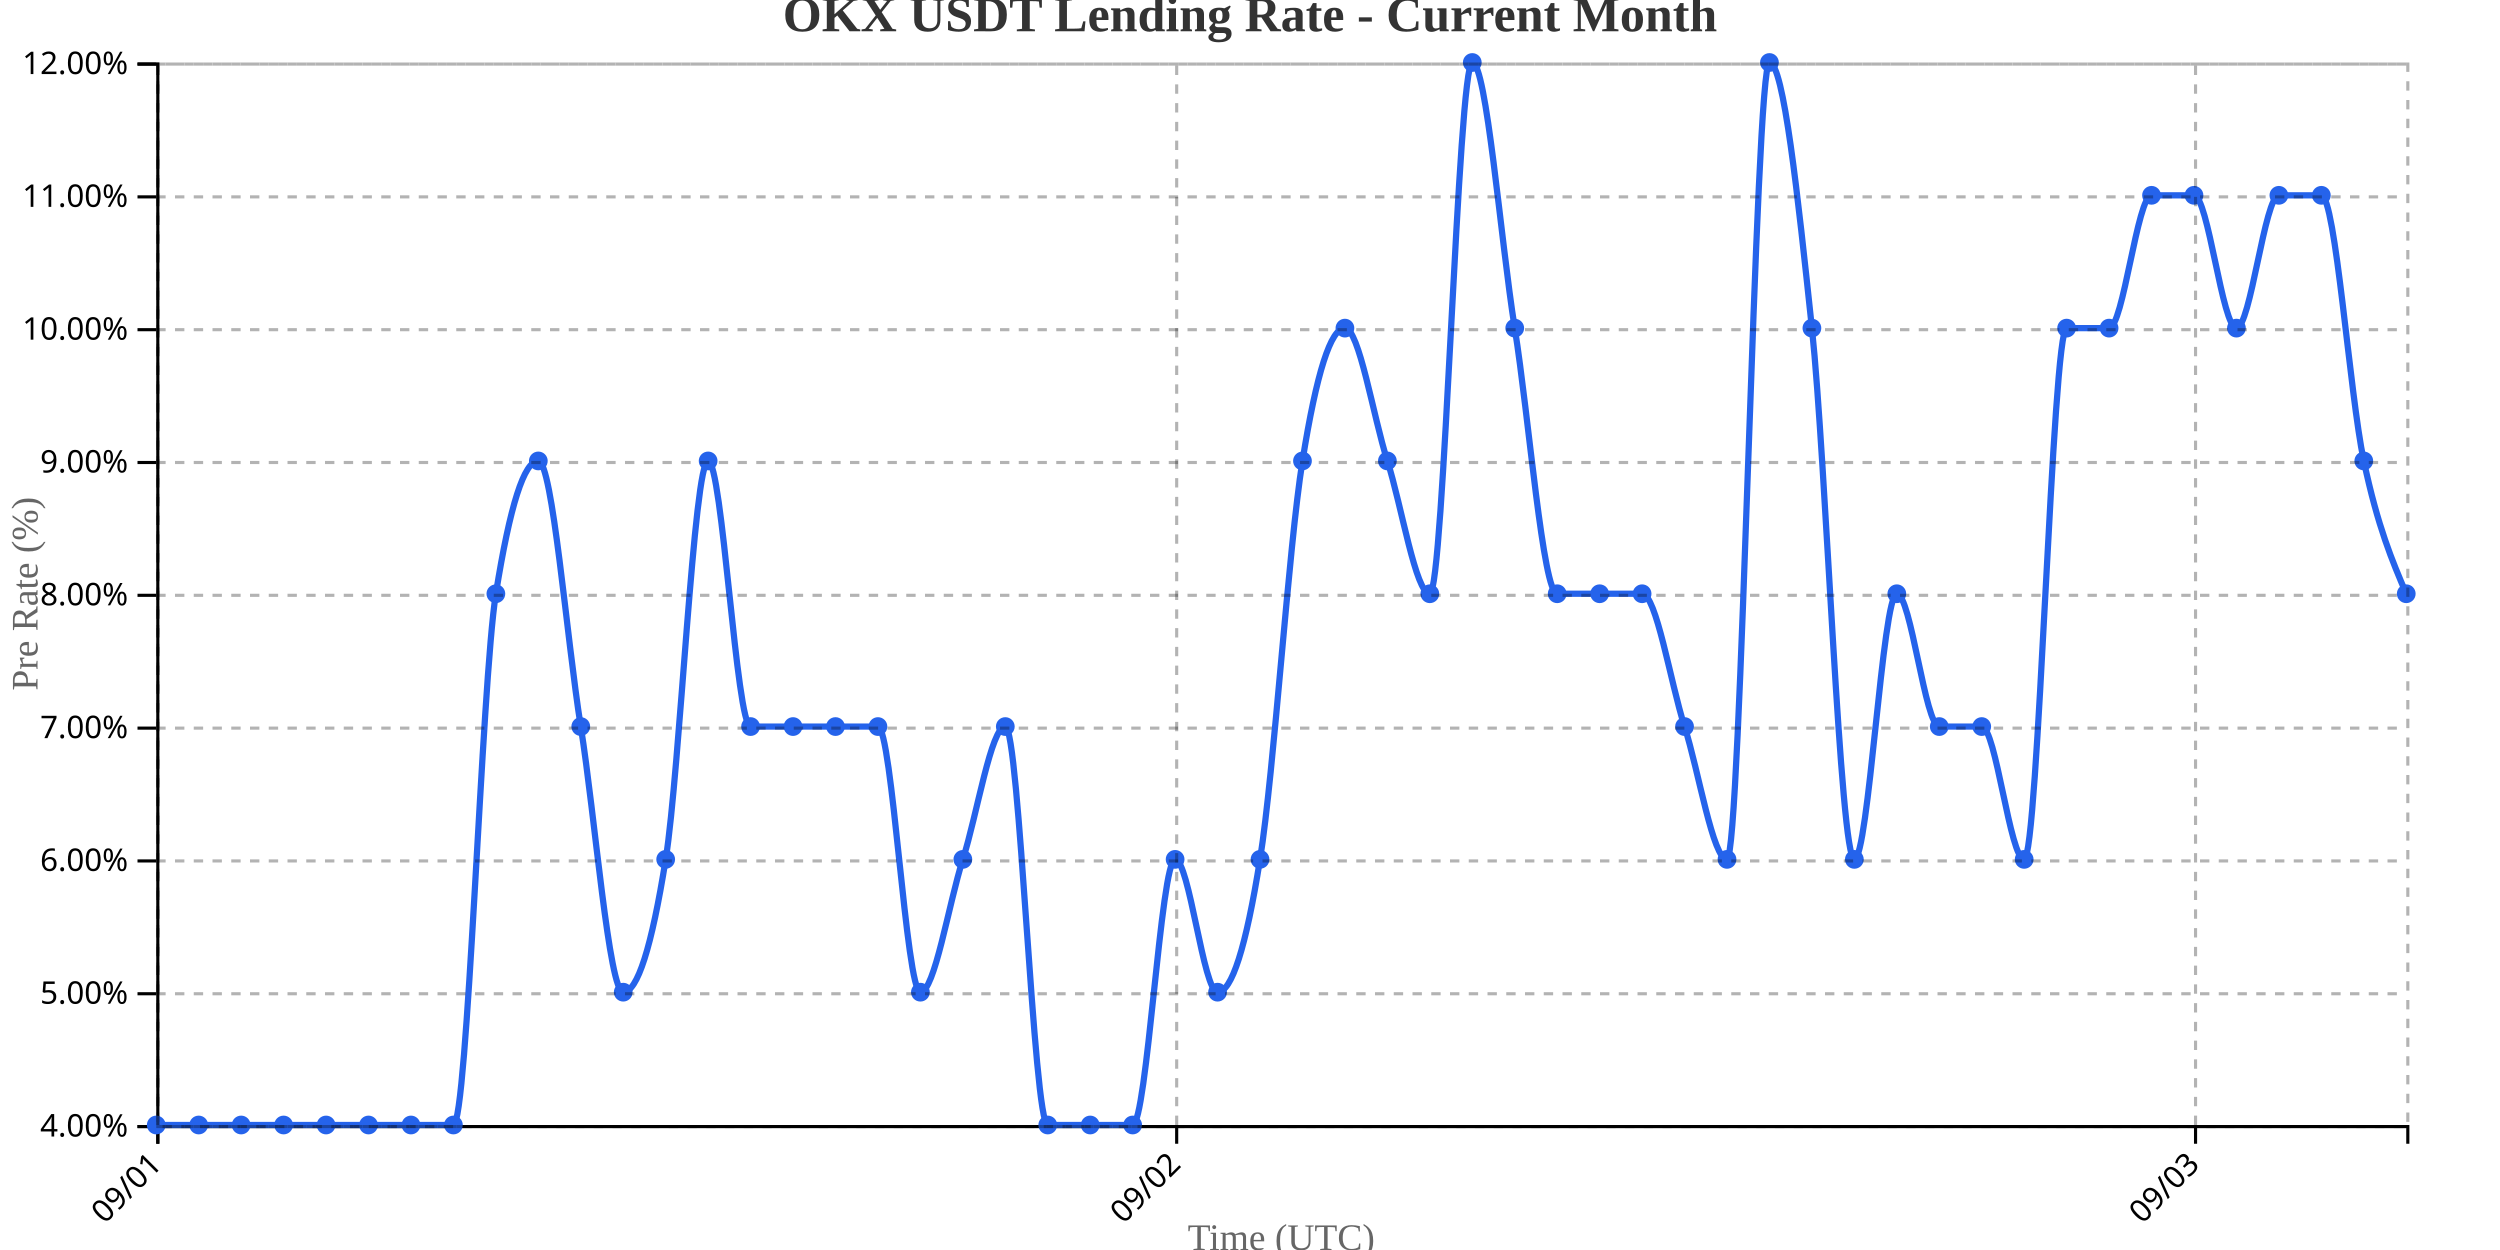
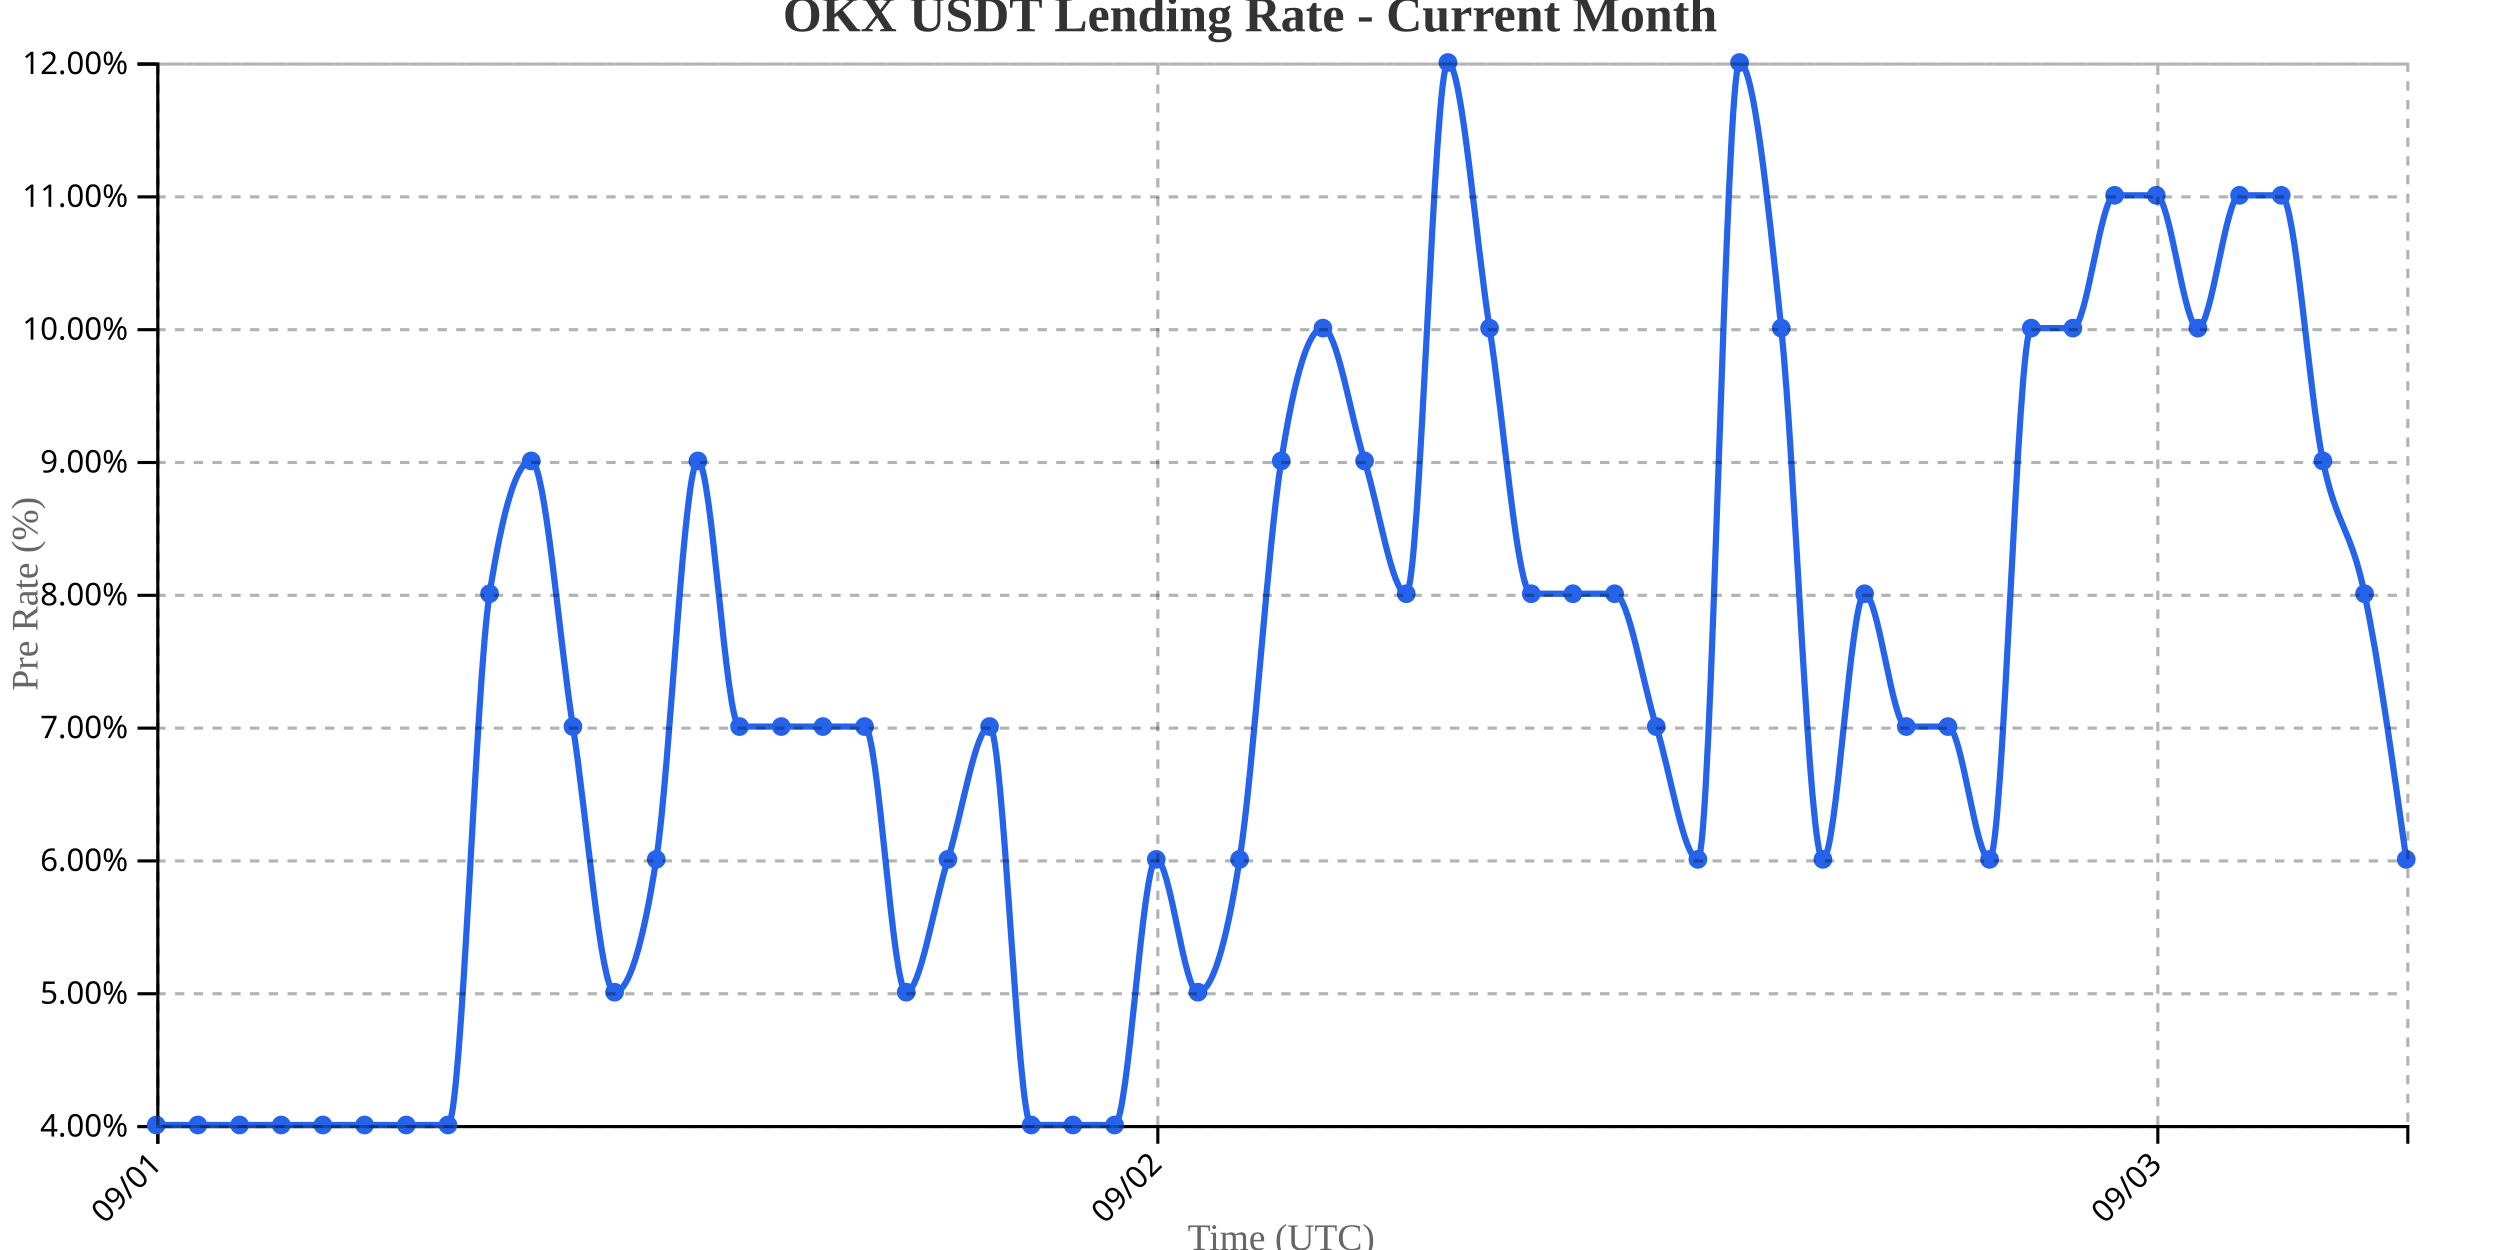
<svg xmlns="http://www.w3.org/2000/svg" width="800" height="400">
  <g transform="translate(50,20)">
    <g transform="translate(0,340)" fill="none" font-size="10" font-family="sans-serif" text-anchor="middle">
      <path class="domain" stroke="currentColor" d="M0.5,6V0.5H720.5V6" />
      <g class="tick" opacity="1" transform="translate(0.5,0)">
        <line stroke="currentColor" y2="6" />
        <text fill="currentColor" y="9" dy=".15em" style="text-anchor: end;" dx="-.8em" transform="rotate(-45)">09/01</text>
      </g>
-       <g class="tick" opacity="1" transform="translate(326.5377,0)">
+       <g class="tick" opacity="1" transform="translate(320.5,0)">
        <line stroke="currentColor" y2="6" />
        <text fill="currentColor" y="9" dy=".15em" style="text-anchor: end;" dx="-.8em" transform="rotate(-45)">09/02</text>
      </g>
-       <g class="tick" opacity="1" transform="translate(652.5755,0)">
+       <g class="tick" opacity="1" transform="translate(640.5,0)">
        <line stroke="currentColor" y2="6" />
        <text fill="currentColor" y="9" dy=".15em" style="text-anchor: end;" dx="-.8em" transform="rotate(-45)">09/03</text>
      </g>
    </g>
    <g fill="none" font-size="10" font-family="sans-serif" text-anchor="end">
      <path class="domain" stroke="currentColor" d="M-6,340.5H0.5V0.5H-6" />
      <g class="tick" opacity="1" transform="translate(0,340.5)">
        <line stroke="currentColor" x2="-6" />
        <text fill="currentColor" x="-9" dy="0.32em">4.00%</text>
      </g>
      <g class="tick" opacity="1" transform="translate(0,298)">
        <line stroke="currentColor" x2="-6" />
        <text fill="currentColor" x="-9" dy="0.32em">5.00%</text>
      </g>
      <g class="tick" opacity="1" transform="translate(0,255.5)">
        <line stroke="currentColor" x2="-6" />
        <text fill="currentColor" x="-9" dy="0.32em">6.00%</text>
      </g>
      <g class="tick" opacity="1" transform="translate(0,213)">
        <line stroke="currentColor" x2="-6" />
        <text fill="currentColor" x="-9" dy="0.32em">7.00%</text>
      </g>
      <g class="tick" opacity="1" transform="translate(0,170.5)">
        <line stroke="currentColor" x2="-6" />
        <text fill="currentColor" x="-9" dy="0.32em">8.00%</text>
      </g>
      <g class="tick" opacity="1" transform="translate(0,128)">
        <line stroke="currentColor" x2="-6" />
        <text fill="currentColor" x="-9" dy="0.32em">9.00%</text>
      </g>
      <g class="tick" opacity="1" transform="translate(0,85.5)">
        <line stroke="currentColor" x2="-6" />
        <text fill="currentColor" x="-9" dy="0.32em">10.00%</text>
      </g>
      <g class="tick" opacity="1" transform="translate(0,43)">
        <line stroke="currentColor" x2="-6" />
        <text fill="currentColor" x="-9" dy="0.32em">11.00%</text>
      </g>
      <g class="tick" opacity="1" transform="translate(0,0.5)">
        <line stroke="currentColor" x2="-6" />
        <text fill="currentColor" x="-9" dy="0.32em">12.00%</text>
      </g>
    </g>
    <text transform="rotate(-90)" y="-50" x="-170" dy="1em" style="text-anchor: middle; font-size: 12px; fill: #666;">Pre Rate (%)</text>
    <text transform="translate(360, 380)" style="text-anchor: middle; font-size: 12px; fill: #666;">Time (UTC)</text>
-     <path fill="none" stroke="#2563eb" stroke-width="2" d="M0,340C4.528,340,9.057,340,13.585,340C18.113,340,22.642,340,27.17,340C31.698,340,36.226,340,40.755,340C45.283,340,49.811,340,54.34,340C58.868,340,63.396,340,67.925,340C72.453,340,76.981,340,81.509,340C86.038,340,90.566,340,95.094,340C99.623,340,104.151,198.333,108.679,170C113.208,141.667,117.736,127.5,122.264,127.5C126.792,127.5,131.321,184.167,135.849,212.5C140.377,240.833,144.906,297.5,149.434,297.5C153.962,297.5,158.491,283.333,163.019,255C167.547,226.667,172.075,127.5,176.604,127.5C181.132,127.5,185.66,212.5,190.189,212.5C194.717,212.5,199.245,212.5,203.774,212.5C208.302,212.5,212.83,212.5,217.358,212.5C221.887,212.5,226.415,212.5,230.943,212.5C235.472,212.5,240,297.5,244.528,297.5C249.057,297.5,253.585,269.167,258.113,255C262.642,240.833,267.17,212.5,271.698,212.5C276.226,212.5,280.755,340,285.283,340C289.811,340,294.34,340,298.868,340C303.396,340,307.925,340,312.453,340C316.981,340,321.509,255,326.038,255C330.566,255,335.094,297.5,339.623,297.5C344.151,297.5,348.679,283.333,353.208,255C357.736,226.667,362.264,155.833,366.792,127.5C371.321,99.167,375.849,85,380.377,85C384.906,85,389.434,113.333,393.962,127.5C398.491,141.667,403.019,170,407.547,170C412.075,170,416.604,0,421.132,0C425.66,0,430.189,56.667,434.717,85C439.245,113.333,443.774,170,448.302,170C452.83,170,457.358,170,461.887,170C466.415,170,470.943,170,475.472,170C480,170,484.528,198.333,489.057,212.5C493.585,226.667,498.113,255,502.642,255C507.17,255,511.698,0,516.226,0C520.755,0,525.283,42.5,529.811,85C534.34,127.5,538.868,255,543.396,255C547.925,255,552.453,170,556.981,170C561.509,170,566.038,212.5,570.566,212.5C575.094,212.5,579.623,212.5,584.151,212.5C588.679,212.5,593.208,255,597.736,255C602.264,255,606.792,85,611.321,85C615.849,85,620.377,85,624.906,85C629.434,85,633.962,42.5,638.491,42.5C643.019,42.5,647.547,42.5,652.075,42.5C656.604,42.5,661.132,85,665.66,85C670.189,85,674.717,42.5,679.245,42.5C683.774,42.5,688.302,42.5,692.83,42.5C697.358,42.5,701.887,106.25,706.415,127.5C710.943,148.75,715.472,159.375,720,170" />
+     <path fill="none" stroke="#2563eb" stroke-width="2" d="M0,340C4.444,340,8.889,340,13.333,340C17.778,340,22.222,340,26.667,340C31.111,340,35.556,340,40,340C44.444,340,48.889,340,53.333,340C57.778,340,62.222,340,66.667,340C71.111,340,75.556,340,80,340C84.444,340,88.889,340,93.333,340C97.778,340,102.222,198.333,106.667,170C111.111,141.667,115.556,127.5,120,127.5C124.444,127.5,128.889,184.167,133.333,212.5C137.778,240.833,142.222,297.5,146.667,297.5C151.111,297.5,155.556,283.333,160,255C164.444,226.667,168.889,127.5,173.333,127.5C177.778,127.5,182.222,212.5,186.667,212.5C191.111,212.5,195.556,212.5,200,212.5C204.444,212.5,208.889,212.5,213.333,212.5C217.778,212.5,222.222,212.5,226.667,212.5C231.111,212.5,235.556,297.5,240,297.5C244.444,297.5,248.889,269.167,253.333,255C257.778,240.833,262.222,212.5,266.667,212.5C271.111,212.5,275.556,340,280,340C284.444,340,288.889,340,293.333,340C297.778,340,302.222,340,306.667,340C311.111,340,315.556,255,320,255C324.444,255,328.889,297.5,333.333,297.5C337.778,297.5,342.222,283.333,346.667,255C351.111,226.667,355.556,155.833,360,127.5C364.444,99.167,368.889,85,373.333,85C377.778,85,382.222,113.333,386.667,127.5C391.111,141.667,395.556,170,400,170C404.444,170,408.889,0,413.333,0C417.778,0,422.222,56.667,426.667,85C431.111,113.333,435.556,170,440,170C444.444,170,448.889,170,453.333,170C457.778,170,462.222,170,466.667,170C471.111,170,475.556,198.333,480,212.5C484.444,226.667,488.889,255,493.333,255C497.778,255,502.222,0,506.667,0C511.111,0,515.556,42.5,520,85C524.444,127.5,528.889,255,533.333,255C537.778,255,542.222,170,546.667,170C551.111,170,555.556,212.5,560,212.5C564.444,212.5,568.889,212.5,573.333,212.5C577.778,212.5,582.222,255,586.667,255C591.111,255,595.556,85,600,85C604.444,85,608.889,85,613.333,85C617.778,85,622.222,42.5,626.667,42.5C631.111,42.5,635.556,42.5,640,42.5C644.444,42.5,648.889,85,653.333,85C657.778,85,662.222,42.5,666.667,42.5C671.111,42.5,675.556,42.5,680,42.5C684.444,42.5,688.889,106.25,693.333,127.5C697.778,148.75,702.222,148.75,706.667,170C711.111,191.25,715.556,223.125,720,255" />
    <circle class="dot" cx="0" cy="340" r="3" fill="#2563eb" />
-     <circle class="dot" cx="13.585" cy="340" r="3" fill="#2563eb" />
-     <circle class="dot" cx="27.17" cy="340" r="3" fill="#2563eb" />
-     <circle class="dot" cx="40.755" cy="340" r="3" fill="#2563eb" />
-     <circle class="dot" cx="54.34" cy="340" r="3" fill="#2563eb" />
-     <circle class="dot" cx="67.925" cy="340" r="3" fill="#2563eb" />
-     <circle class="dot" cx="81.509" cy="340" r="3" fill="#2563eb" />
-     <circle class="dot" cx="95.094" cy="340" r="3" fill="#2563eb" />
-     <circle class="dot" cx="108.679" cy="170" r="3" fill="#2563eb" />
-     <circle class="dot" cx="122.264" cy="127.5" r="3" fill="#2563eb" />
-     <circle class="dot" cx="135.849" cy="212.5" r="3" fill="#2563eb" />
-     <circle class="dot" cx="149.434" cy="297.5" r="3" fill="#2563eb" />
-     <circle class="dot" cx="163.019" cy="255" r="3" fill="#2563eb" />
-     <circle class="dot" cx="176.604" cy="127.5" r="3" fill="#2563eb" />
-     <circle class="dot" cx="190.189" cy="212.5" r="3" fill="#2563eb" />
-     <circle class="dot" cx="203.774" cy="212.5" r="3" fill="#2563eb" />
-     <circle class="dot" cx="217.358" cy="212.5" r="3" fill="#2563eb" />
-     <circle class="dot" cx="230.943" cy="212.5" r="3" fill="#2563eb" />
-     <circle class="dot" cx="244.528" cy="297.5" r="3" fill="#2563eb" />
-     <circle class="dot" cx="258.113" cy="255" r="3" fill="#2563eb" />
-     <circle class="dot" cx="271.698" cy="212.5" r="3" fill="#2563eb" />
-     <circle class="dot" cx="285.283" cy="340" r="3" fill="#2563eb" />
-     <circle class="dot" cx="298.868" cy="340" r="3" fill="#2563eb" />
-     <circle class="dot" cx="312.453" cy="340" r="3" fill="#2563eb" />
-     <circle class="dot" cx="326.038" cy="255" r="3" fill="#2563eb" />
-     <circle class="dot" cx="339.623" cy="297.5" r="3" fill="#2563eb" />
-     <circle class="dot" cx="353.208" cy="255" r="3" fill="#2563eb" />
-     <circle class="dot" cx="366.792" cy="127.5" r="3" fill="#2563eb" />
-     <circle class="dot" cx="380.377" cy="85" r="3" fill="#2563eb" />
-     <circle class="dot" cx="393.962" cy="127.5" r="3" fill="#2563eb" />
-     <circle class="dot" cx="407.547" cy="170" r="3" fill="#2563eb" />
-     <circle class="dot" cx="421.132" cy="0" r="3" fill="#2563eb" />
-     <circle class="dot" cx="434.717" cy="85" r="3" fill="#2563eb" />
-     <circle class="dot" cx="448.302" cy="170" r="3" fill="#2563eb" />
-     <circle class="dot" cx="461.887" cy="170" r="3" fill="#2563eb" />
-     <circle class="dot" cx="475.472" cy="170" r="3" fill="#2563eb" />
-     <circle class="dot" cx="489.057" cy="212.5" r="3" fill="#2563eb" />
-     <circle class="dot" cx="502.642" cy="255" r="3" fill="#2563eb" />
-     <circle class="dot" cx="516.226" cy="0" r="3" fill="#2563eb" />
-     <circle class="dot" cx="529.811" cy="85" r="3" fill="#2563eb" />
-     <circle class="dot" cx="543.396" cy="255" r="3" fill="#2563eb" />
-     <circle class="dot" cx="556.981" cy="170" r="3" fill="#2563eb" />
-     <circle class="dot" cx="570.566" cy="212.5" r="3" fill="#2563eb" />
-     <circle class="dot" cx="584.151" cy="212.5" r="3" fill="#2563eb" />
-     <circle class="dot" cx="597.736" cy="255" r="3" fill="#2563eb" />
-     <circle class="dot" cx="611.321" cy="85" r="3" fill="#2563eb" />
-     <circle class="dot" cx="624.906" cy="85" r="3" fill="#2563eb" />
-     <circle class="dot" cx="638.491" cy="42.5" r="3" fill="#2563eb" />
-     <circle class="dot" cx="652.075" cy="42.5" r="3" fill="#2563eb" />
-     <circle class="dot" cx="665.66" cy="85" r="3" fill="#2563eb" />
-     <circle class="dot" cx="679.245" cy="42.5" r="3" fill="#2563eb" />
-     <circle class="dot" cx="692.83" cy="42.5" r="3" fill="#2563eb" />
-     <circle class="dot" cx="706.415" cy="127.5" r="3" fill="#2563eb" />
-     <circle class="dot" cx="720" cy="170" r="3" fill="#2563eb" />
+     <circle class="dot" cx="13.333" cy="340" r="3" fill="#2563eb" />
+     <circle class="dot" cx="26.667" cy="340" r="3" fill="#2563eb" />
+     <circle class="dot" cx="40" cy="340" r="3" fill="#2563eb" />
+     <circle class="dot" cx="53.333" cy="340" r="3" fill="#2563eb" />
+     <circle class="dot" cx="66.667" cy="340" r="3" fill="#2563eb" />
+     <circle class="dot" cx="80" cy="340" r="3" fill="#2563eb" />
+     <circle class="dot" cx="93.333" cy="340" r="3" fill="#2563eb" />
+     <circle class="dot" cx="106.667" cy="170" r="3" fill="#2563eb" />
+     <circle class="dot" cx="120" cy="127.5" r="3" fill="#2563eb" />
+     <circle class="dot" cx="133.333" cy="212.5" r="3" fill="#2563eb" />
+     <circle class="dot" cx="146.667" cy="297.5" r="3" fill="#2563eb" />
+     <circle class="dot" cx="160" cy="255" r="3" fill="#2563eb" />
+     <circle class="dot" cx="173.333" cy="127.5" r="3" fill="#2563eb" />
+     <circle class="dot" cx="186.667" cy="212.5" r="3" fill="#2563eb" />
+     <circle class="dot" cx="200" cy="212.5" r="3" fill="#2563eb" />
+     <circle class="dot" cx="213.333" cy="212.5" r="3" fill="#2563eb" />
+     <circle class="dot" cx="226.667" cy="212.5" r="3" fill="#2563eb" />
+     <circle class="dot" cx="240" cy="297.5" r="3" fill="#2563eb" />
+     <circle class="dot" cx="253.333" cy="255" r="3" fill="#2563eb" />
+     <circle class="dot" cx="266.667" cy="212.5" r="3" fill="#2563eb" />
+     <circle class="dot" cx="280" cy="340" r="3" fill="#2563eb" />
+     <circle class="dot" cx="293.333" cy="340" r="3" fill="#2563eb" />
+     <circle class="dot" cx="306.667" cy="340" r="3" fill="#2563eb" />
+     <circle class="dot" cx="320" cy="255" r="3" fill="#2563eb" />
+     <circle class="dot" cx="333.333" cy="297.5" r="3" fill="#2563eb" />
+     <circle class="dot" cx="346.667" cy="255" r="3" fill="#2563eb" />
+     <circle class="dot" cx="360" cy="127.5" r="3" fill="#2563eb" />
+     <circle class="dot" cx="373.333" cy="85" r="3" fill="#2563eb" />
+     <circle class="dot" cx="386.667" cy="127.5" r="3" fill="#2563eb" />
+     <circle class="dot" cx="400" cy="170" r="3" fill="#2563eb" />
+     <circle class="dot" cx="413.333" cy="0" r="3" fill="#2563eb" />
+     <circle class="dot" cx="426.667" cy="85" r="3" fill="#2563eb" />
+     <circle class="dot" cx="440" cy="170" r="3" fill="#2563eb" />
+     <circle class="dot" cx="453.333" cy="170" r="3" fill="#2563eb" />
+     <circle class="dot" cx="466.667" cy="170" r="3" fill="#2563eb" />
+     <circle class="dot" cx="480" cy="212.5" r="3" fill="#2563eb" />
+     <circle class="dot" cx="493.333" cy="255" r="3" fill="#2563eb" />
+     <circle class="dot" cx="506.667" cy="0" r="3" fill="#2563eb" />
+     <circle class="dot" cx="520" cy="85" r="3" fill="#2563eb" />
+     <circle class="dot" cx="533.333" cy="255" r="3" fill="#2563eb" />
+     <circle class="dot" cx="546.667" cy="170" r="3" fill="#2563eb" />
+     <circle class="dot" cx="560" cy="212.5" r="3" fill="#2563eb" />
+     <circle class="dot" cx="573.333" cy="212.5" r="3" fill="#2563eb" />
+     <circle class="dot" cx="586.667" cy="255" r="3" fill="#2563eb" />
+     <circle class="dot" cx="600" cy="85" r="3" fill="#2563eb" />
+     <circle class="dot" cx="613.333" cy="85" r="3" fill="#2563eb" />
+     <circle class="dot" cx="626.667" cy="42.5" r="3" fill="#2563eb" />
+     <circle class="dot" cx="640" cy="42.5" r="3" fill="#2563eb" />
+     <circle class="dot" cx="653.333" cy="85" r="3" fill="#2563eb" />
+     <circle class="dot" cx="666.667" cy="42.5" r="3" fill="#2563eb" />
+     <circle class="dot" cx="680" cy="42.5" r="3" fill="#2563eb" />
+     <circle class="dot" cx="693.333" cy="127.5" r="3" fill="#2563eb" />
+     <circle class="dot" cx="706.667" cy="170" r="3" fill="#2563eb" />
+     <circle class="dot" cx="720" cy="255" r="3" fill="#2563eb" />
    <g class="grid" transform="translate(0,340)" fill="none" font-size="10" font-family="sans-serif" text-anchor="middle" style="stroke-dasharray: 3,3; opacity: 0.3;">
      <path class="domain" stroke="currentColor" d="M0.5,-340V0.5H720.5V-340" />
      <g class="tick" opacity="1" transform="translate(0.5,0)">
        <line stroke="currentColor" y2="-340" />
        <text fill="currentColor" y="3" dy="0.71em" />
      </g>
-       <g class="tick" opacity="1" transform="translate(326.5377,0)">
+       <g class="tick" opacity="1" transform="translate(320.5,0)">
        <line stroke="currentColor" y2="-340" />
        <text fill="currentColor" y="3" dy="0.71em" />
      </g>
-       <g class="tick" opacity="1" transform="translate(652.5755,0)">
+       <g class="tick" opacity="1" transform="translate(640.5,0)">
        <line stroke="currentColor" y2="-340" />
        <text fill="currentColor" y="3" dy="0.71em" />
      </g>
    </g>
    <g class="grid" fill="none" font-size="10" font-family="sans-serif" text-anchor="end" style="stroke-dasharray: 3,3; opacity: 0.3;">
      <path class="domain" stroke="currentColor" d="M720,340.5H0.5V0.5H720" />
      <g class="tick" opacity="1" transform="translate(0,340.5)">
        <line stroke="currentColor" x2="720" />
        <text fill="currentColor" x="-3" dy="0.32em" />
      </g>
      <g class="tick" opacity="1" transform="translate(0,298)">
        <line stroke="currentColor" x2="720" />
        <text fill="currentColor" x="-3" dy="0.32em" />
      </g>
      <g class="tick" opacity="1" transform="translate(0,255.5)">
        <line stroke="currentColor" x2="720" />
        <text fill="currentColor" x="-3" dy="0.32em" />
      </g>
      <g class="tick" opacity="1" transform="translate(0,213)">
        <line stroke="currentColor" x2="720" />
        <text fill="currentColor" x="-3" dy="0.32em" />
      </g>
      <g class="tick" opacity="1" transform="translate(0,170.5)">
        <line stroke="currentColor" x2="720" />
        <text fill="currentColor" x="-3" dy="0.32em" />
      </g>
      <g class="tick" opacity="1" transform="translate(0,128)">
        <line stroke="currentColor" x2="720" />
        <text fill="currentColor" x="-3" dy="0.32em" />
      </g>
      <g class="tick" opacity="1" transform="translate(0,85.5)">
        <line stroke="currentColor" x2="720" />
        <text fill="currentColor" x="-3" dy="0.32em" />
      </g>
      <g class="tick" opacity="1" transform="translate(0,43)">
        <line stroke="currentColor" x2="720" />
        <text fill="currentColor" x="-3" dy="0.32em" />
      </g>
      <g class="tick" opacity="1" transform="translate(0,0.5)">
        <line stroke="currentColor" x2="720" />
        <text fill="currentColor" x="-3" dy="0.32em" />
      </g>
    </g>
  </g>
  <text x="400" y="10" text-anchor="middle" style="font-size: 16px; font-weight: bold; fill: #333;">OKX USDT Lending Rate - Current Month</text>
</svg>
